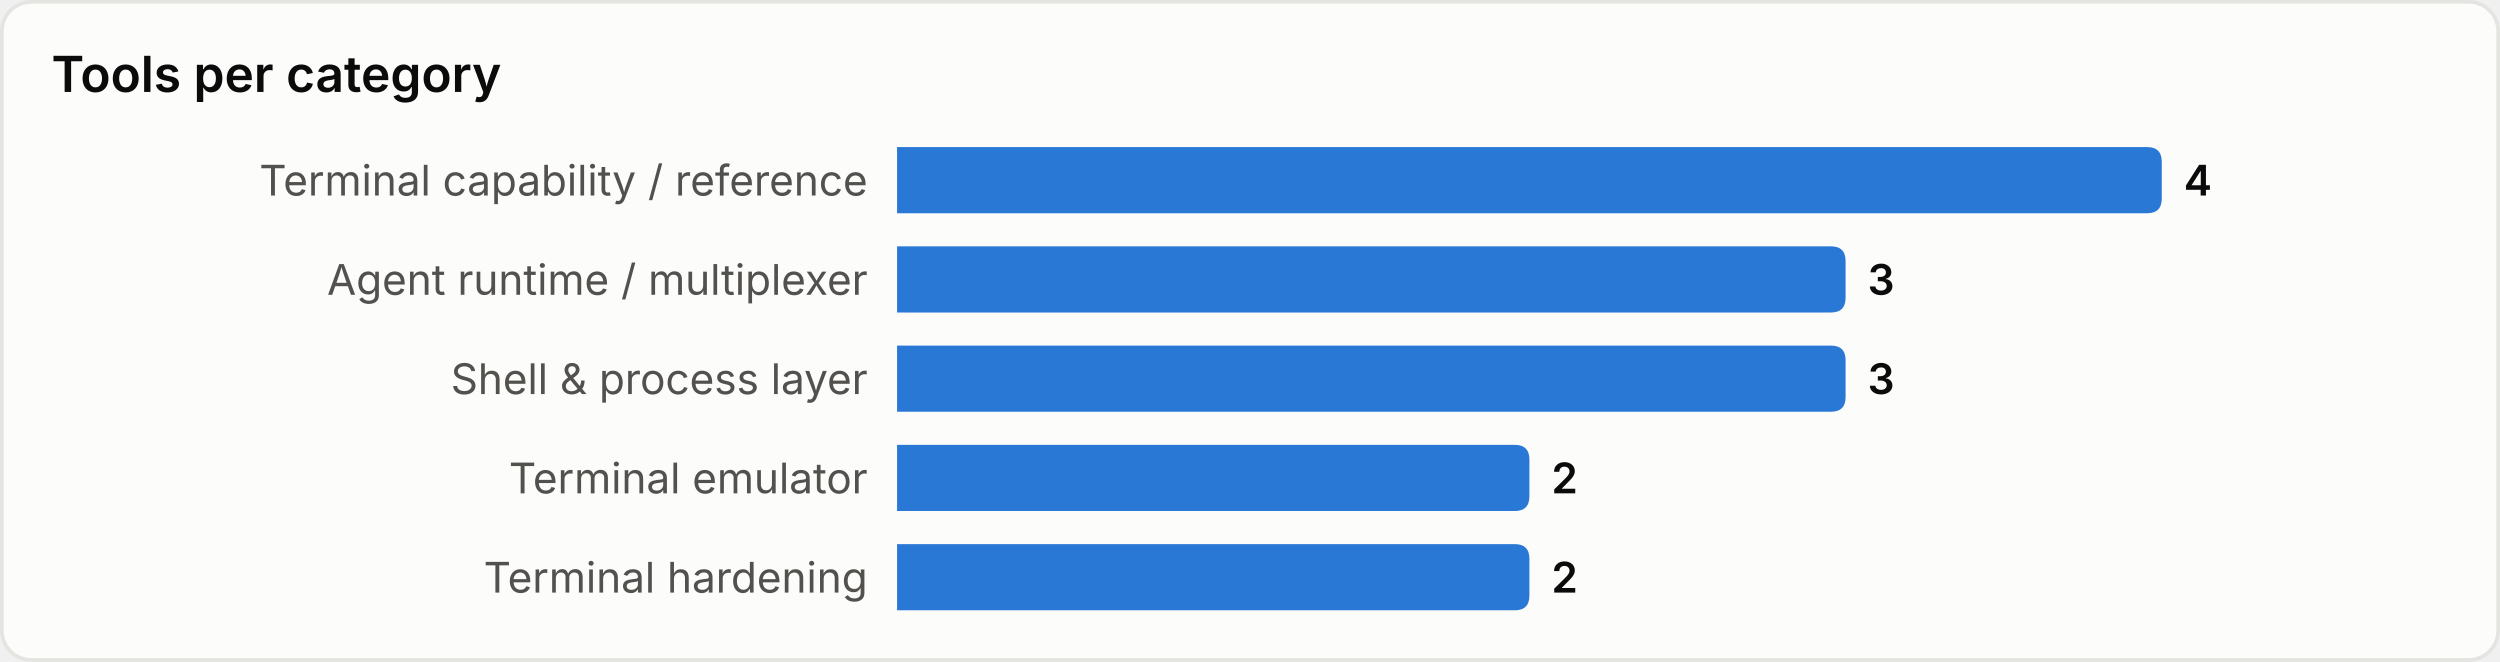
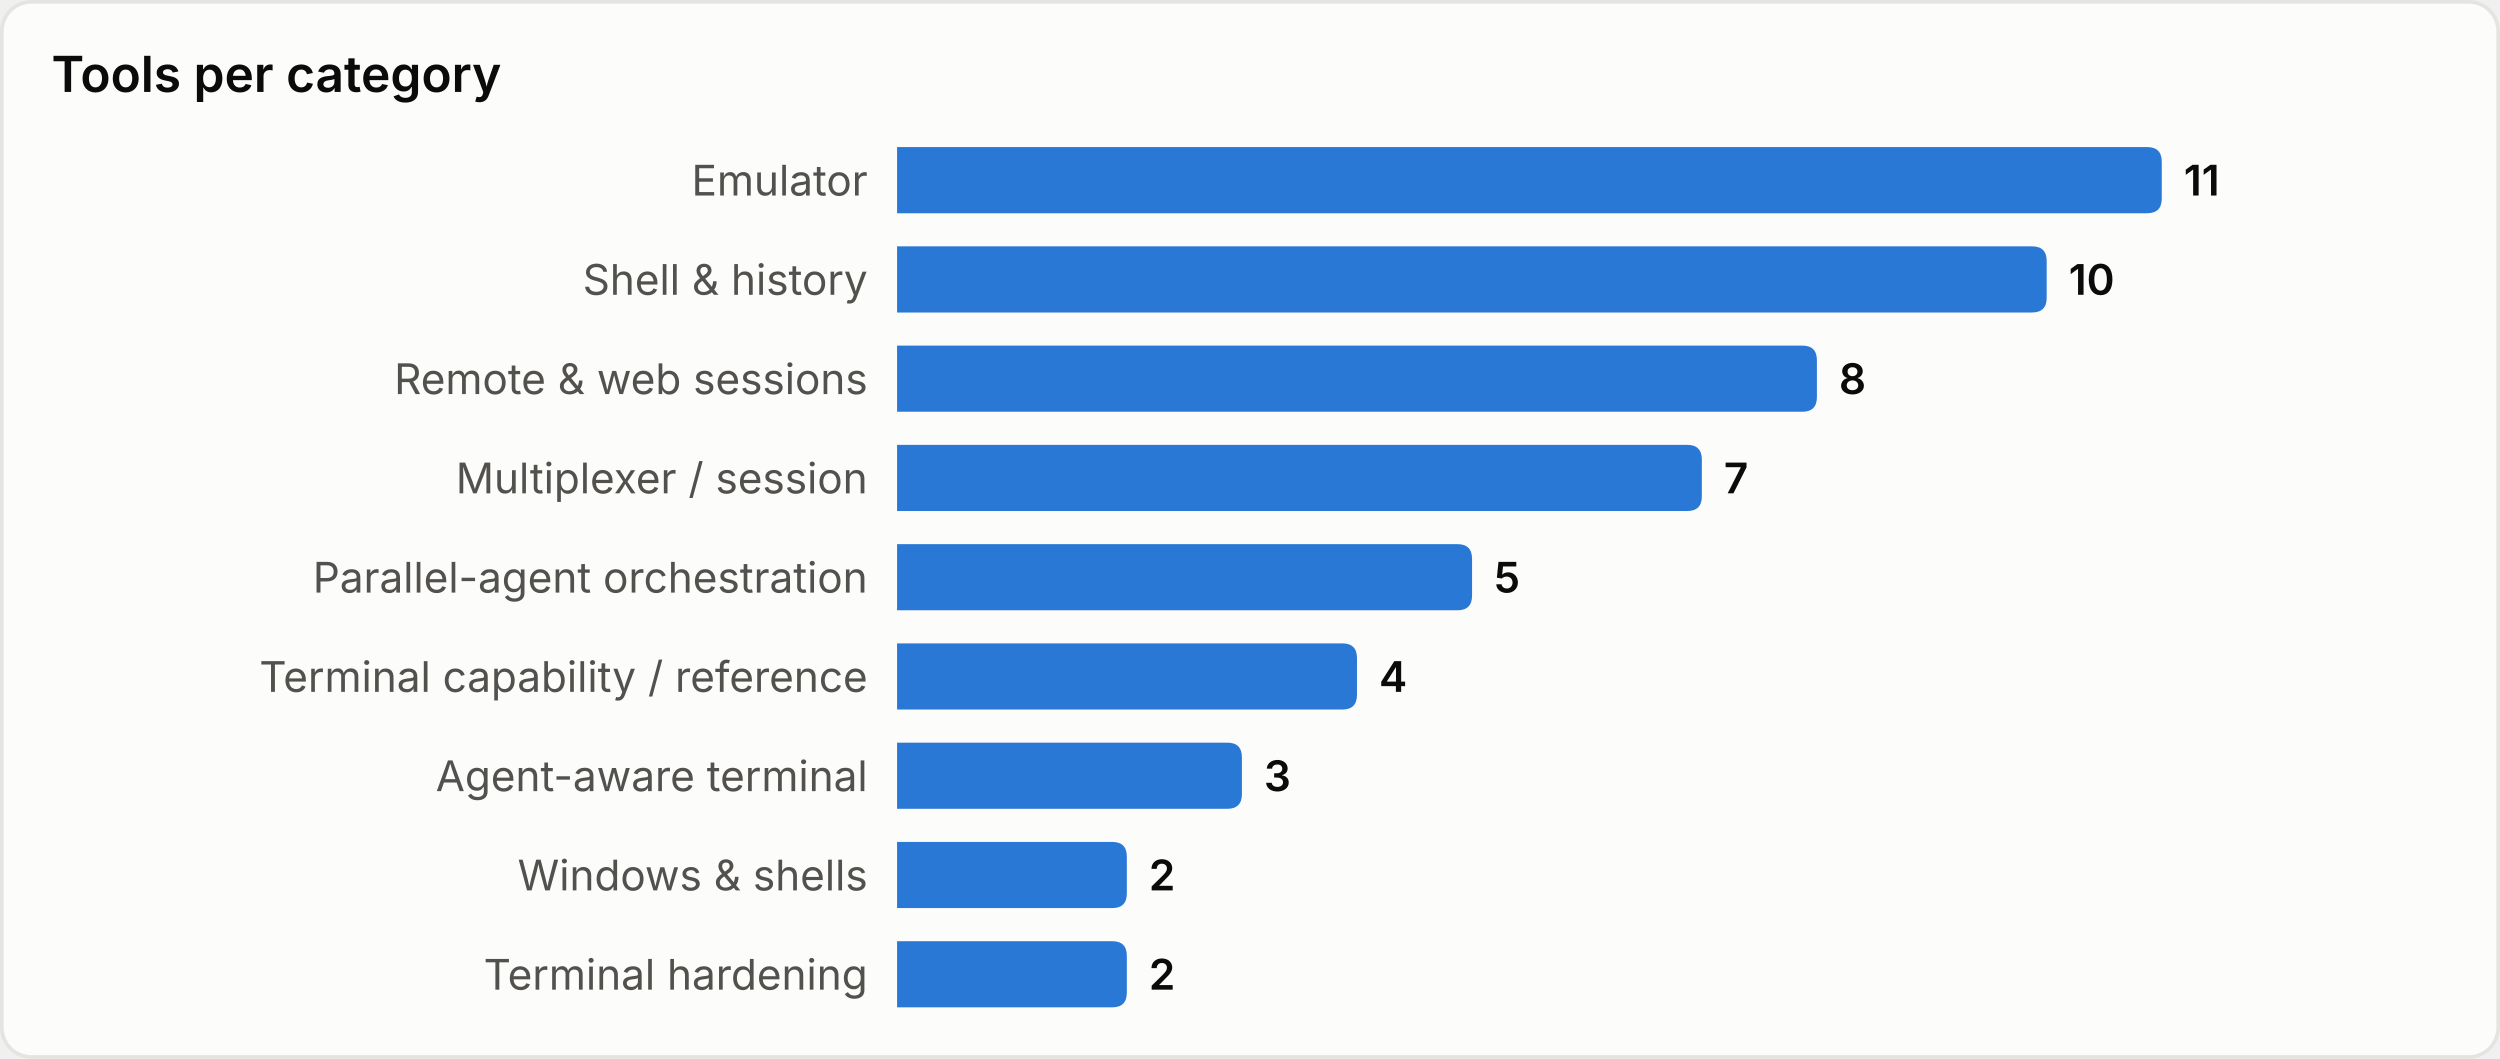
- <svg xmlns="http://www.w3.org/2000/svg" width="680" height="180" viewBox="0 0 680 180" role="img" aria-label="Tools per category">
+ <svg xmlns="http://www.w3.org/2000/svg" width="680" height="288" viewBox="0 0 680 288" role="img" aria-label="Tools per category">
  <style>
text{font-family:system-ui,-apple-system,'Segoe UI',sans-serif}
.srf{fill:#fcfcfb;stroke:#e4e4e0}.ttl{fill:#0b0b0b;font-size:13.5px;font-weight:600}
.lbl{fill:#52514e;font-size:11.5px}.val{fill:#0b0b0b;font-size:11.5px;font-weight:600}
.bar{fill:#2a78d6}
@media(prefers-color-scheme:dark){
.srf{fill:#1a1a19;stroke:#33332f}.ttl{fill:#ffffff}
.lbl{fill:#c3c2b7}.val{fill:#ffffff}.bar{fill:#3987e5}
}
</style>
-   <rect x="0.5" y="0.5" width="679" height="179" rx="8" class="srf" />
+   <rect x="0.5" y="0.5" width="679" height="287" rx="8" class="srf" />
  <text x="14" y="25" class="ttl">Tools per category</text>
-   <text x="236" y="49.0" class="lbl" text-anchor="end" dominant-baseline="central">Terminal capability / reference</text>
+   <text x="236" y="49.0" class="lbl" text-anchor="end" dominant-baseline="central">Emulator</text>
  <path d="M244,40 h340.0 q4,0 4,4 v10 q0,4 -4,4 h-340.0 z" class="bar" />
-   <text x="594.0" y="49.0" class="val" dominant-baseline="central">4</text>
-   <text x="236" y="76.0" class="lbl" text-anchor="end" dominant-baseline="central">Agent runtime / multiplexer</text>
-   <path d="M244,67 h254.0 q4,0 4,4 v10 q0,4 -4,4 h-254.0 z" class="bar" />
-   <text x="508.0" y="76.0" class="val" dominant-baseline="central">3</text>
-   <text x="236" y="103.0" class="lbl" text-anchor="end" dominant-baseline="central">Shell &amp; process layer</text>
-   <path d="M244,94 h254.0 q4,0 4,4 v10 q0,4 -4,4 h-254.0 z" class="bar" />
-   <text x="508.0" y="103.0" class="val" dominant-baseline="central">3</text>
-   <text x="236" y="130.0" class="lbl" text-anchor="end" dominant-baseline="central">Terminal emulator</text>
-   <path d="M244,121 h168.0 q4,0 4,4 v10 q0,4 -4,4 h-168.0 z" class="bar" />
-   <text x="422.0" y="130.0" class="val" dominant-baseline="central">2</text>
-   <text x="236" y="157.0" class="lbl" text-anchor="end" dominant-baseline="central">Terminal hardening</text>
-   <path d="M244,148 h168.0 q4,0 4,4 v10 q0,4 -4,4 h-168.0 z" class="bar" />
-   <text x="422.0" y="157.0" class="val" dominant-baseline="central">2</text>
+   <text x="594.0" y="49.0" class="val" dominant-baseline="central">11</text>
+   <text x="236" y="76.0" class="lbl" text-anchor="end" dominant-baseline="central">Shell &amp; history</text>
+   <path d="M244,67 h308.7 q4,0 4,4 v10 q0,4 -4,4 h-308.7 z" class="bar" />
+   <text x="562.7" y="76.0" class="val" dominant-baseline="central">10</text>
+   <text x="236" y="103.0" class="lbl" text-anchor="end" dominant-baseline="central">Remote &amp; web sessions</text>
+   <path d="M244,94 h246.2 q4,0 4,4 v10 q0,4 -4,4 h-246.2 z" class="bar" />
+   <text x="500.2" y="103.0" class="val" dominant-baseline="central">8</text>
+   <text x="236" y="130.0" class="lbl" text-anchor="end" dominant-baseline="central">Multiplexer / session</text>
+   <path d="M244,121 h214.9 q4,0 4,4 v10 q0,4 -4,4 h-214.9 z" class="bar" />
+   <text x="468.9" y="130.0" class="val" dominant-baseline="central">7</text>
+   <text x="236" y="157.0" class="lbl" text-anchor="end" dominant-baseline="central">Parallel-agent orchestration</text>
+   <path d="M244,148 h152.4 q4,0 4,4 v10 q0,4 -4,4 h-152.4 z" class="bar" />
+   <text x="406.4" y="157.0" class="val" dominant-baseline="central">5</text>
+   <text x="236" y="184.0" class="lbl" text-anchor="end" dominant-baseline="central">Terminal capability / reference</text>
+   <path d="M244,175 h121.1 q4,0 4,4 v10 q0,4 -4,4 h-121.1 z" class="bar" />
+   <text x="375.1" y="184.0" class="val" dominant-baseline="central">4</text>
+   <text x="236" y="211.0" class="lbl" text-anchor="end" dominant-baseline="central">Agent-aware terminal</text>
+   <path d="M244,202 h89.8 q4,0 4,4 v10 q0,4 -4,4 h-89.8 z" class="bar" />
+   <text x="343.8" y="211.0" class="val" dominant-baseline="central">3</text>
+   <text x="236" y="238.0" class="lbl" text-anchor="end" dominant-baseline="central">Windows &amp; shells</text>
+   <path d="M244,229 h58.5 q4,0 4,4 v10 q0,4 -4,4 h-58.5 z" class="bar" />
+   <text x="312.5" y="238.0" class="val" dominant-baseline="central">2</text>
+   <text x="236" y="265.0" class="lbl" text-anchor="end" dominant-baseline="central">Terminal hardening</text>
+   <path d="M244,256 h58.5 q4,0 4,4 v10 q0,4 -4,4 h-58.5 z" class="bar" />
+   <text x="312.5" y="265.0" class="val" dominant-baseline="central">2</text>
</svg>
